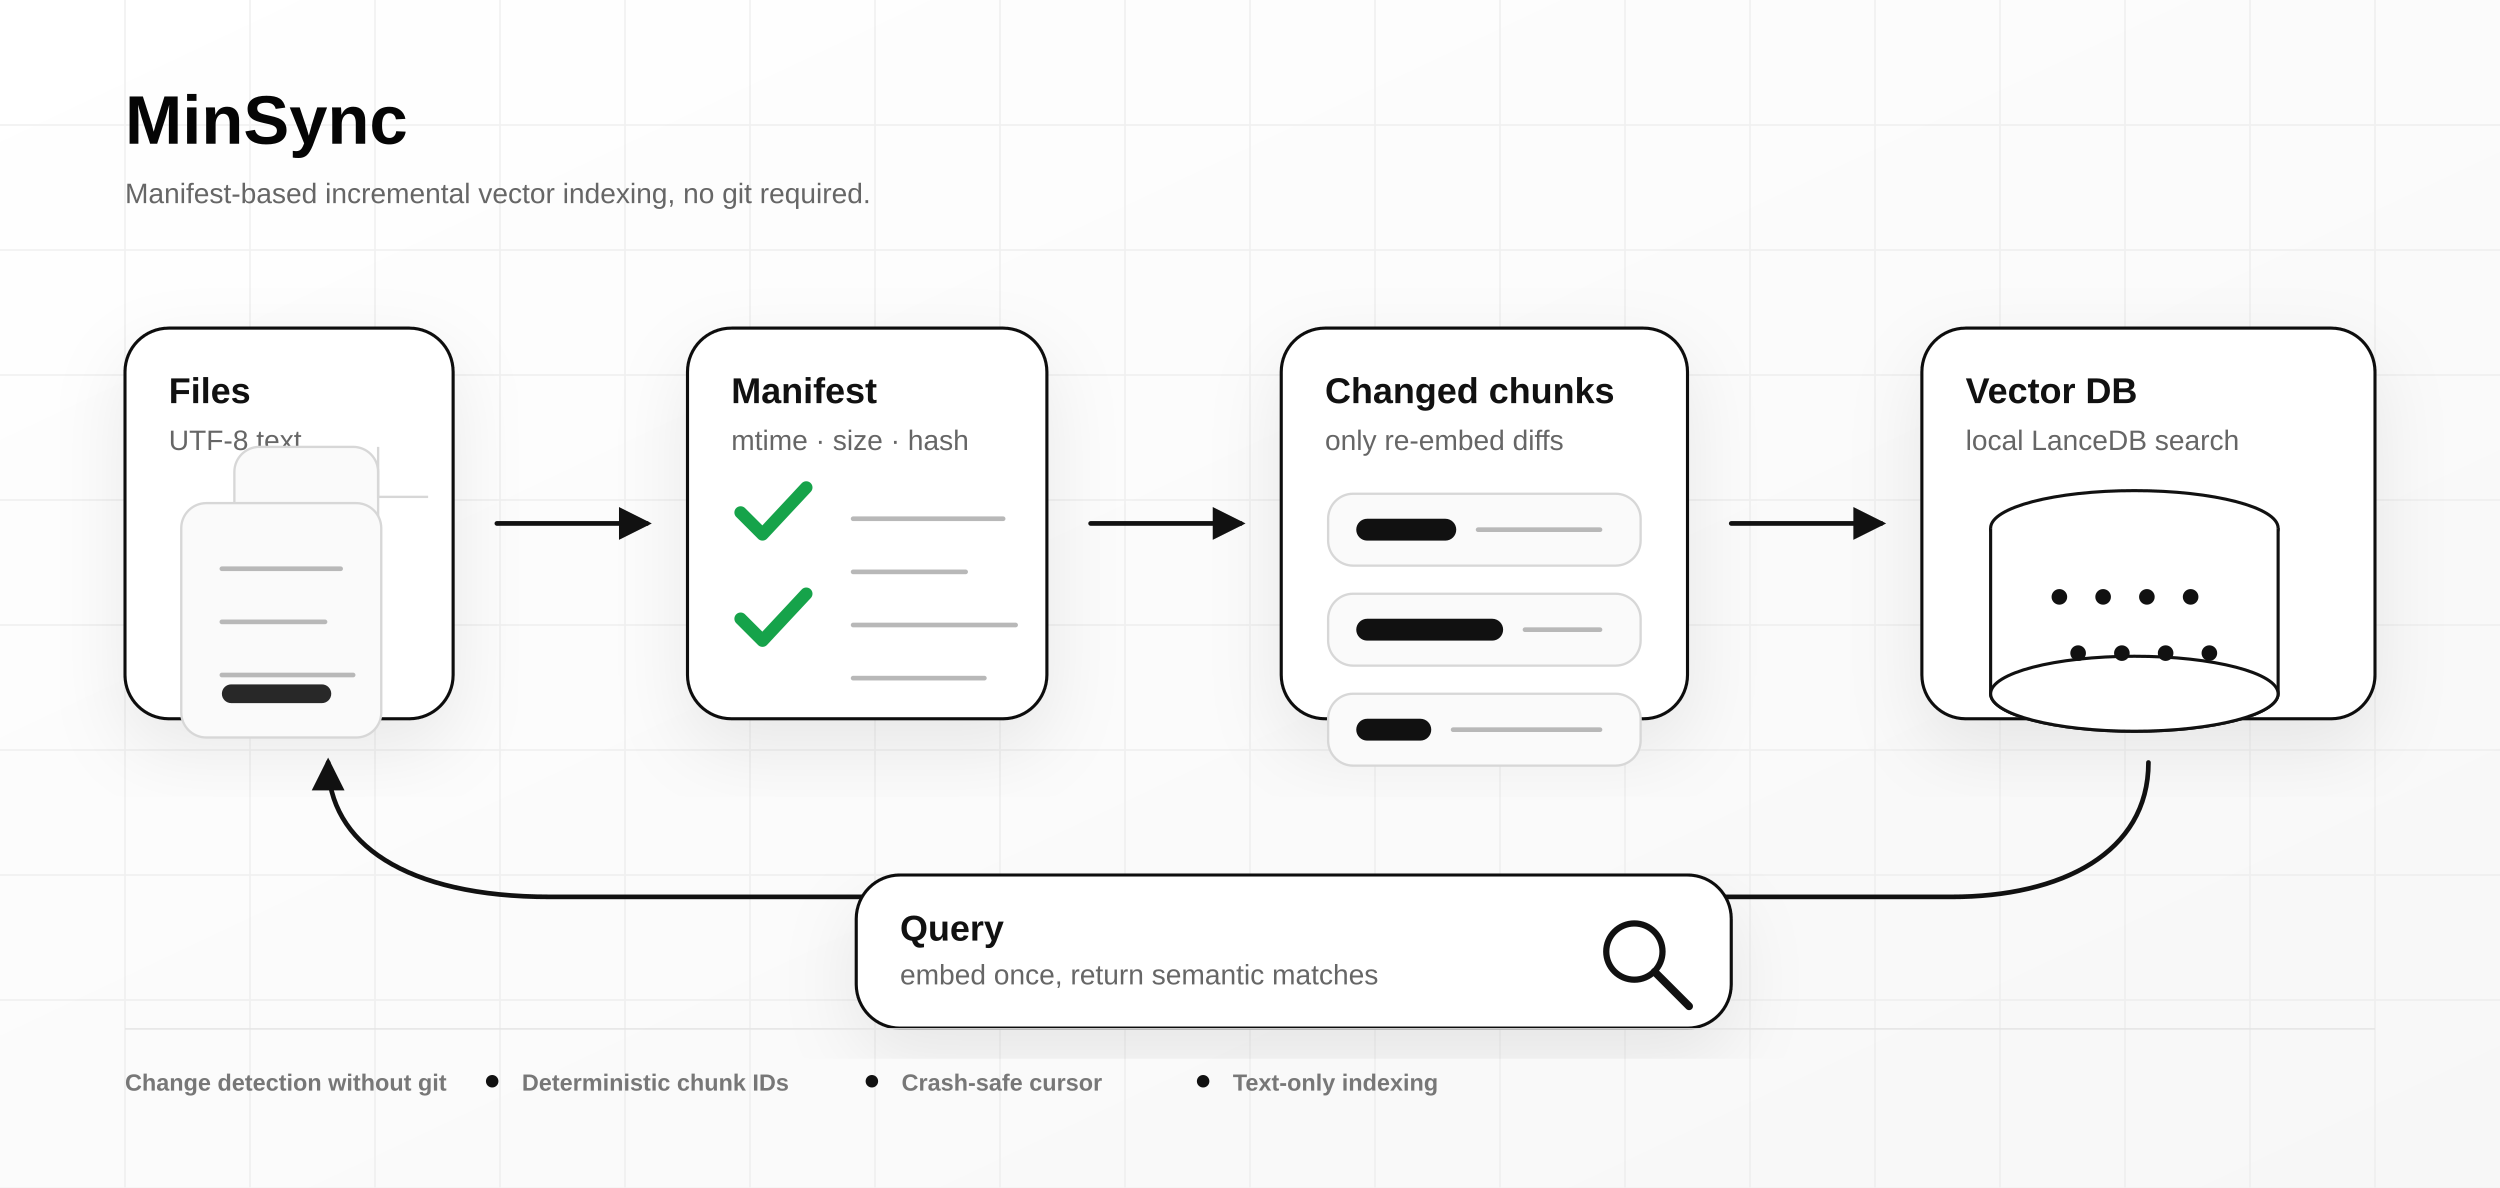
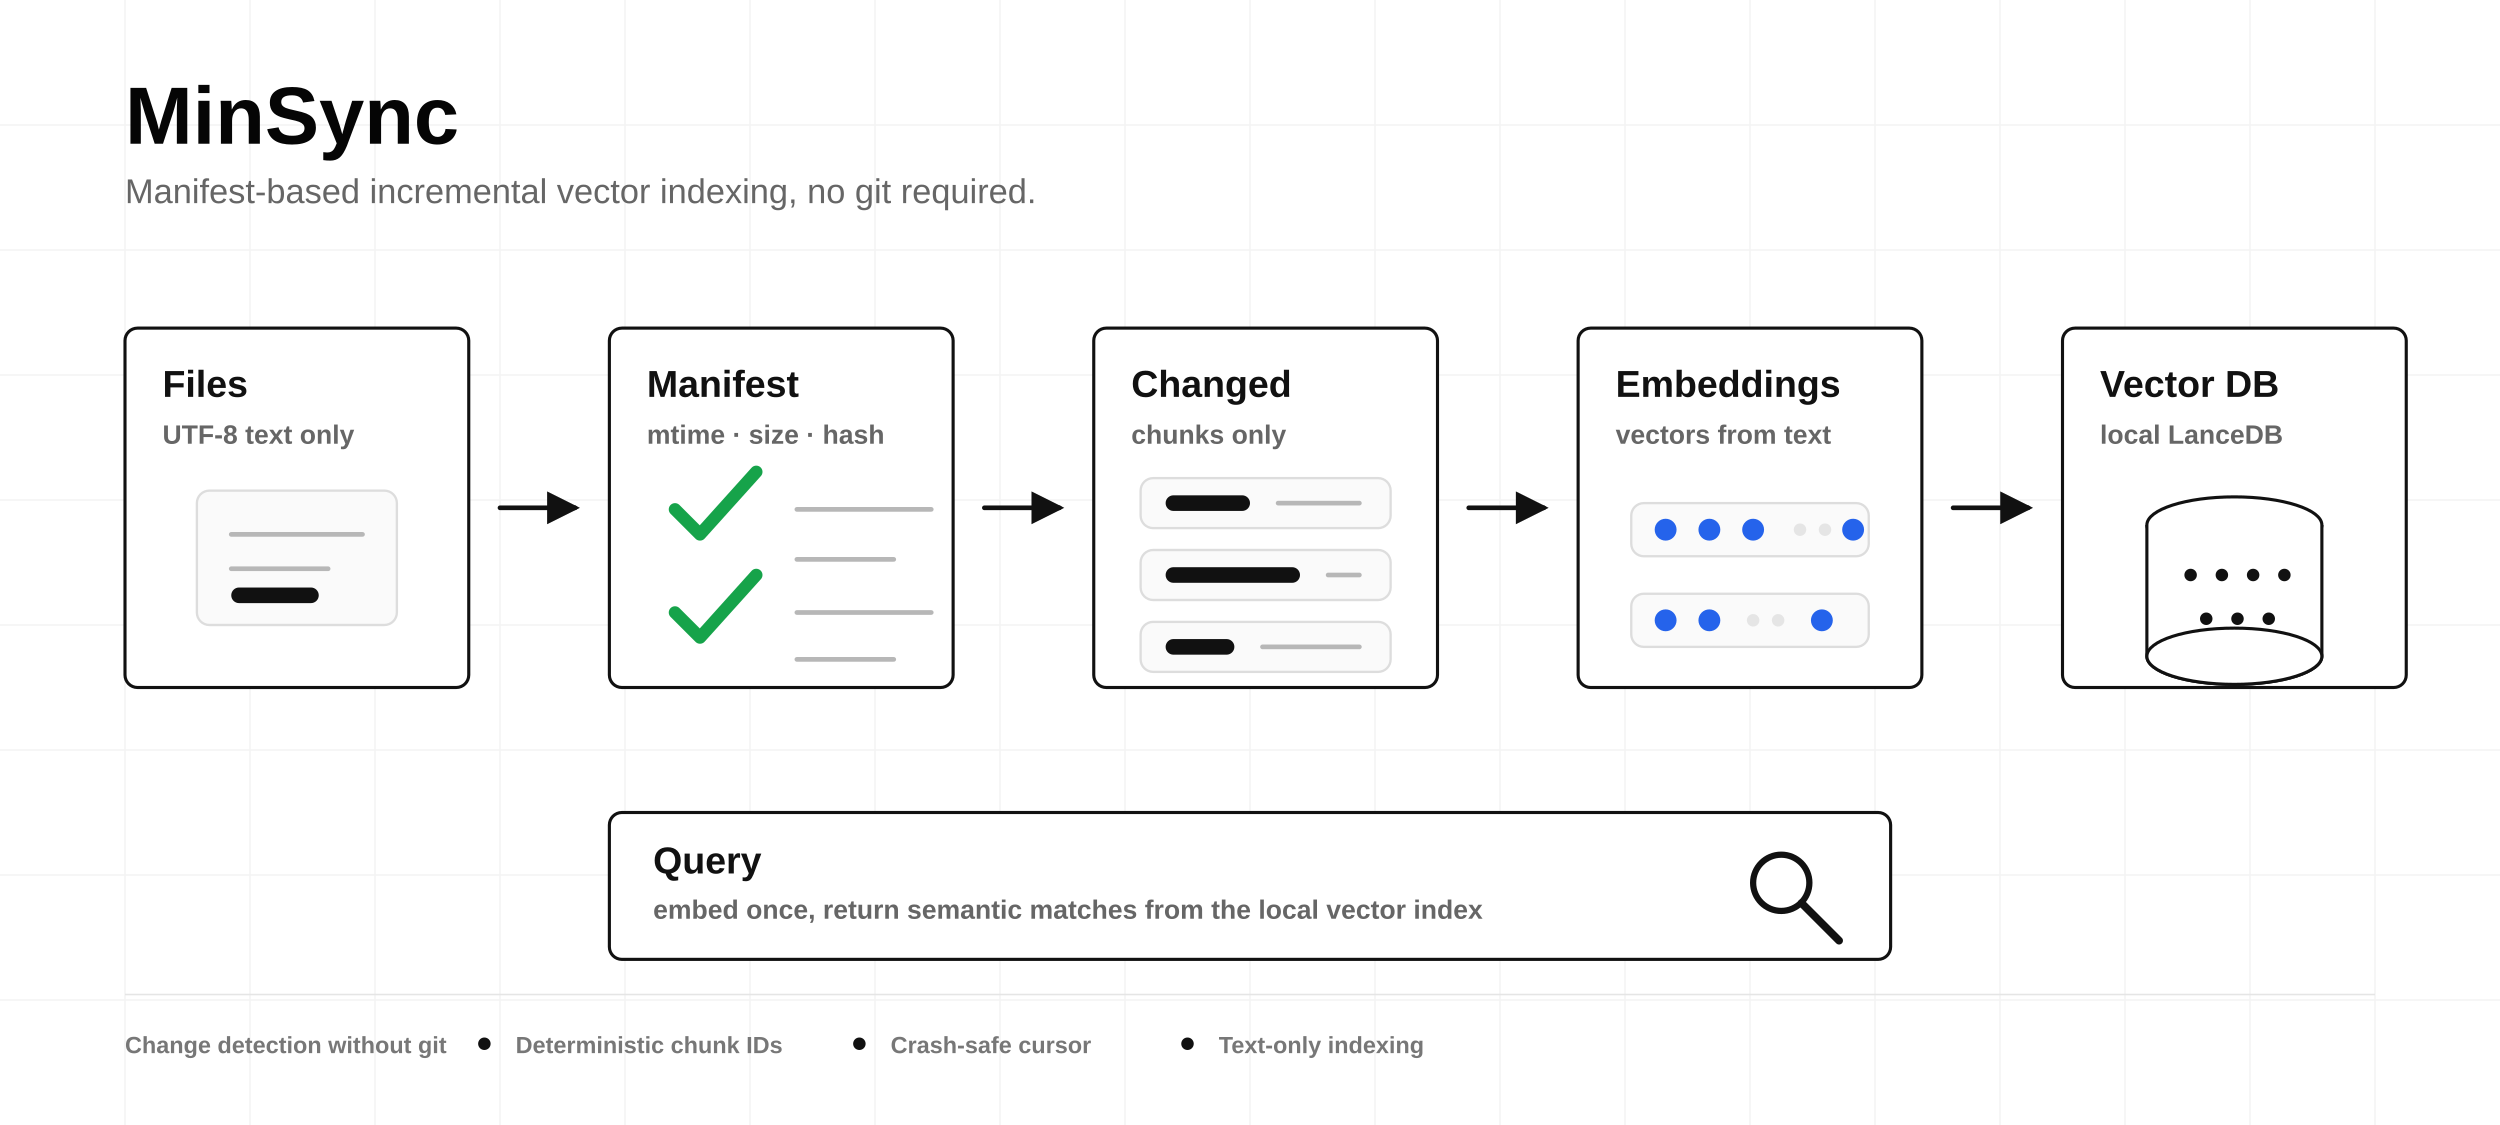
- <svg xmlns="http://www.w3.org/2000/svg" width="1600" height="760" viewBox="0 0 1600 760" role="img" aria-labelledby="title desc">
+ <svg xmlns="http://www.w3.org/2000/svg" width="1600" height="720" viewBox="0 0 1600 720" role="img" aria-labelledby="title desc">
  <defs>
-     <linearGradient id="fade" x1="0" x2="1" y1="0" y2="1">
-       <stop offset="0" stop-color="#fff" />
-       <stop offset="1" stop-color="#f7f7f7" />
-     </linearGradient>
-     <filter id="soft" x="-20%" y="-20%" width="140%" height="140%">
-       <feDropShadow dx="0" dy="18" stdDeviation="24" flood-color="#000" flood-opacity=".08" />
-     </filter>
-     <marker id="arrow" viewBox="0 0 10 10" refX="8.5" refY="5" markerWidth="7" markerHeight="7" orient="auto-start-reverse">
-       <path d="M 0 0 L 10 5 L 0 10 z" fill="#111" />
+     <marker id="arrow" viewBox="0 0 10 10" refX="8.5" refY="5" markerWidth="7" markerHeight="7" orient="auto">
+       <path d="M0 0 10 5 0 10z" fill="#111111" />
    </marker>
    <style>
-       .bg { fill: url(#fade); }
-       .grid { stroke: #eaeaea; stroke-width: 1; }
-       .card { fill: #fff; stroke: #111; stroke-width: 2; rx: 28; filter: url(#soft); }
-       .mini { fill: #fafafa; stroke: #d7d7d7; stroke-width: 1.5; rx: 16; }
-       .title { font-family: Arial, Helvetica, sans-serif; font-size: 44px; font-weight: 700; fill: #050505; letter-spacing: 0; }
-       .label { font-family: Arial, Helvetica, sans-serif; font-size: 23px; font-weight: 700; fill: #111; letter-spacing: 0; }
-       .small { font-family: Arial, Helvetica, sans-serif; font-size: 18px; font-weight: 500; fill: #666; letter-spacing: 0; }
-       .tiny { font-family: Arial, Helvetica, sans-serif; font-size: 15px; font-weight: 600; fill: #777; letter-spacing: 0; }
-       .line { stroke: #111; stroke-width: 3; fill: none; marker-end: url(#arrow); stroke-linecap: round; }
-       .muted { stroke: #b8b8b8; stroke-width: 3; stroke-linecap: round; }
-       .dark { fill: #111; }
-       .ok { fill: #16a34a; }
+       .bg { fill: #ffffff; }
+       .grid { stroke: #eeeeee; stroke-width: 1; }
+       .card { fill: #ffffff; stroke: #111111; stroke-width: 2; rx: 8; }
+       .soft { fill: #fafafa; stroke: #dddddd; stroke-width: 1.5; rx: 8; }
+       .ink { fill: #111111; }
+       .muted-fill { fill: #e5e5e5; }
+       .green { fill: #16a34a; }
      .blue { fill: #2563eb; }
+       .line { stroke: #111111; stroke-width: 3; fill: none; stroke-linecap: round; marker-end: url(#arrow); }
+       .muted-line { stroke: #b7b7b7; stroke-width: 3; fill: none; stroke-linecap: round; }
+       .title { font-family: Arial, Helvetica, sans-serif; font-size: 52px; font-weight: 700; fill: #050505; letter-spacing: 0; }
+       .subtitle { font-family: Arial, Helvetica, sans-serif; font-size: 22px; font-weight: 500; fill: #666666; letter-spacing: 0; }
+       .label { font-family: Arial, Helvetica, sans-serif; font-size: 24px; font-weight: 700; fill: #111111; letter-spacing: 0; }
+       .small { font-family: Arial, Helvetica, sans-serif; font-size: 17px; font-weight: 600; fill: #666666; letter-spacing: 0; }
+       .tiny { font-family: Arial, Helvetica, sans-serif; font-size: 15px; font-weight: 600; fill: #777777; letter-spacing: 0; }
    </style>
  </defs>
-   <rect class="bg" width="1600" height="760" />
-   <g opacity=".75">
-     <path class="grid" d="M80 0v760M160 0v760M240 0v760M320 0v760M400 0v760M480 0v760M560 0v760M640 0v760M720 0v760M800 0v760M880 0v760M960 0v760M1040 0v760M1120 0v760M1200 0v760M1280 0v760M1360 0v760M1440 0v760M1520 0v760" />
+   <rect class="bg" width="1600" height="720" />
+   <g opacity=".72">
+     <path class="grid" d="M80 0v720M160 0v720M240 0v720M320 0v720M400 0v720M480 0v720M560 0v720M640 0v720M720 0v720M800 0v720M880 0v720M960 0v720M1040 0v720M1120 0v720M1200 0v720M1280 0v720M1360 0v720M1440 0v720M1520 0v720" />
    <path class="grid" d="M0 80h1600M0 160h1600M0 240h1600M0 320h1600M0 400h1600M0 480h1600M0 560h1600M0 640h1600" />
  </g>
-   <text x="80" y="92" class="title">MinSync</text>
-   <text x="80" y="130" class="small">Manifest-based incremental vector indexing, no git required.</text>
+   <text class="title" x="80" y="92">MinSync</text>
+   <text class="subtitle" x="80" y="130">Manifest-based incremental vector indexing, no git required.</text>
  <g transform="translate(80 210)">
-     <rect class="card" width="210" height="250" />
-     <text x="28" y="48" class="label">Files</text>
-     <text x="28" y="78" class="small">UTF-8 text</text>
-     <g transform="translate(36 112)">
-       <rect class="mini" x="34" y="-36" width="92" height="114" />
-       <path d="M126 -36v32h32" fill="none" stroke="#d7d7d7" stroke-width="1.5" />
-       <rect class="mini" x="0" y="0" width="128" height="150" />
-       <path class="muted" d="M26 42h76M26 76h66M26 110h84" />
-       <rect x="26" y="116" width="70" height="12" rx="6" class="dark" opacity=".9" />
+     <rect class="card" width="220" height="230" />
+     <text class="label" x="24" y="44">Files</text>
+     <text class="small" x="24" y="74">UTF-8 text only</text>
+     <g transform="translate(46 104)">
+       <rect class="soft" x="0" y="0" width="128" height="86" />
+       <path class="muted-line" d="M22 28h84M22 50h62" />
+       <rect class="ink" x="22" y="62" width="56" height="10" rx="5" />
    </g>
  </g>
-   <path class="line" d="M318 335h96" />
-   <g transform="translate(440 210)">
-     <rect class="card" width="230" height="250" />
-     <text x="28" y="48" class="label">Manifest</text>
-     <text x="28" y="78" class="small">mtime · size · hash</text>
-     <g transform="translate(34 110)">
-       <path d="M0 8l14 14L42-8" fill="none" stroke="#16a34a" stroke-width="8" stroke-linecap="round" stroke-linejoin="round" />
-       <path class="muted" d="M72 12h96M72 46h72" />
-       <path d="M0 76l14 14 28-30" fill="none" stroke="#16a34a" stroke-width="8" stroke-linecap="round" stroke-linejoin="round" />
-       <path class="muted" d="M72 80h104M72 114h84" />
+   <path class="line" d="M320 325h48" />
+   <g transform="translate(390 210)">
+     <rect class="card" width="220" height="230" />
+     <text class="label" x="24" y="44">Manifest</text>
+     <text class="small" x="24" y="74">mtime · size · hash</text>
+     <g transform="translate(42 100)">
+       <path d="M0 16l16 16 36-40" fill="none" stroke="#16a34a" stroke-width="8" stroke-linecap="round" stroke-linejoin="round" />
+       <path class="muted-line" d="M78 16h86M78 48h62" />
+       <path d="M0 82l16 16 36-40" fill="none" stroke="#16a34a" stroke-width="8" stroke-linecap="round" stroke-linejoin="round" />
+       <path class="muted-line" d="M78 82h86M78 112h62" />
    </g>
  </g>
-   <path class="line" d="M698 335h96" />
-   <g transform="translate(820 210)">
-     <rect class="card" width="260" height="250" />
-     <text x="28" y="48" class="label">Changed chunks</text>
-     <text x="28" y="78" class="small">only re-embed diffs</text>
-     <g transform="translate(30 106)">
-       <rect class="mini" width="200" height="46" />
-       <rect class="dark" x="18" y="16" width="64" height="14" rx="7" />
-       <path class="muted" d="M96 23h78" />
-       <rect class="mini" y="64" width="200" height="46" />
-       <rect class="dark" x="18" y="80" width="94" height="14" rx="7" />
-       <path class="muted" d="M126 87h48" />
-       <rect class="mini" y="128" width="200" height="46" />
-       <rect class="dark" x="18" y="144" width="48" height="14" rx="7" />
-       <path class="muted" d="M80 151h94" />
+   <path class="line" d="M630 325h48" />
+   <g transform="translate(700 210)">
+     <rect class="card" width="220" height="230" />
+     <text class="label" x="24" y="44">Changed</text>
+     <text class="small" x="24" y="74">chunks only</text>
+     <g transform="translate(30 96)">
+       <rect class="soft" x="0" y="0" width="160" height="32" />
+       <rect class="ink" x="16" y="11" width="54" height="10" rx="5" />
+       <path class="muted-line" d="M88 16h52" />
+       <rect class="soft" x="0" y="46" width="160" height="32" />
+       <rect class="ink" x="16" y="57" width="86" height="10" rx="5" />
+       <path class="muted-line" d="M120 62h20" />
+       <rect class="soft" x="0" y="92" width="160" height="32" />
+       <rect class="ink" x="16" y="103" width="44" height="10" rx="5" />
+       <path class="muted-line" d="M78 108h62" />
    </g>
  </g>
-   <path class="line" d="M1108 335h96" />
-   <g transform="translate(1230 210)">
-     <rect class="card" width="290" height="250" />
-     <text x="28" y="48" class="label">Vector DB</text>
-     <text x="28" y="78" class="small">local LanceDB search</text>
-     <g transform="translate(44 104)">
-       <ellipse cx="92" cy="24" rx="92" ry="24" fill="#fff" stroke="#111" stroke-width="2" />
-       <path d="M0 24v106c0 13 41 24 92 24s92-11 92-24V24" fill="#fff" stroke="#111" stroke-width="2" />
-       <ellipse cx="92" cy="130" rx="92" ry="24" fill="#fff" stroke="#111" stroke-width="2" />
-       <circle class="dark" cx="44" cy="68" r="5" />
-       <circle class="dark" cx="72" cy="68" r="5" />
-       <circle class="dark" cx="100" cy="68" r="5" />
-       <circle class="dark" cx="128" cy="68" r="5" />
-       <circle class="dark" cx="56" cy="104" r="5" />
-       <circle class="dark" cx="84" cy="104" r="5" />
-       <circle class="dark" cx="112" cy="104" r="5" />
-       <circle class="dark" cx="140" cy="104" r="5" />
+   <path class="line" d="M940 325h48" />
+   <g transform="translate(1010 210)">
+     <rect class="card" width="220" height="230" />
+     <text class="label" x="24" y="44">Embeddings</text>
+     <text class="small" x="24" y="74">vectors from text</text>
+     <g transform="translate(34 112)">
+       <rect class="soft" x="0" y="0" width="152" height="34" />
+       <circle class="blue" cx="22" cy="17" r="7" />
+       <circle class="blue" cx="50" cy="17" r="7" />
+       <circle class="blue" cx="78" cy="17" r="7" />
+       <circle class="muted-fill" cx="108" cy="17" r="4" />
+       <circle class="muted-fill" cx="124" cy="17" r="4" />
+       <circle class="blue" cx="142" cy="17" r="7" />
+       <rect class="soft" x="0" y="58" width="152" height="34" />
+       <circle class="blue" cx="22" cy="75" r="7" />
+       <circle class="blue" cx="50" cy="75" r="7" />
+       <circle class="muted-fill" cx="78" cy="75" r="4" />
+       <circle class="muted-fill" cx="94" cy="75" r="4" />
+       <circle class="blue" cx="122" cy="75" r="7" />
    </g>
  </g>
-   <path class="line" d="M1375 488c0 58-56 86-126 86H352c-92 0-142-34-142-86" />
-   <g transform="translate(548 560)">
-     <rect class="card" width="560" height="98" rx="24" />
-     <text x="28" y="42" class="label">Query</text>
-     <text x="28" y="70" class="small">embed once, return semantic matches</text>
-     <circle cx="498" cy="49" r="18" fill="none" stroke="#111" stroke-width="4" />
-     <path d="M511 62l22 22" stroke="#111" stroke-width="5" stroke-linecap="round" />
+   <path class="line" d="M1250 325h48" />
+   <g transform="translate(1320 210)">
+     <rect class="card" width="220" height="230" />
+     <text class="label" x="24" y="44">Vector DB</text>
+     <text class="small" x="24" y="74">local LanceDB</text>
+     <g transform="translate(54 108)">
+       <ellipse cx="56" cy="18" rx="56" ry="18" fill="#ffffff" stroke="#111111" stroke-width="2" />
+       <path d="M0 18v84c0 10 25 18 56 18s56-8 56-18V18" fill="#ffffff" stroke="#111111" stroke-width="2" />
+       <ellipse cx="56" cy="102" rx="56" ry="18" fill="#ffffff" stroke="#111111" stroke-width="2" />
+       <circle class="ink" cx="28" cy="50" r="4" />
+       <circle class="ink" cx="48" cy="50" r="4" />
+       <circle class="ink" cx="68" cy="50" r="4" />
+       <circle class="ink" cx="88" cy="50" r="4" />
+       <circle class="ink" cx="38" cy="78" r="4" />
+       <circle class="ink" cx="58" cy="78" r="4" />
+       <circle class="ink" cx="78" cy="78" r="4" />
+     </g>
  </g>
-   <g transform="translate(80 686)">
-     <rect x="0" y="-28" width="1440" height="1" fill="#e5e5e5" />
-     <text x="0" y="12" class="tiny">Change detection without git</text>
-     <circle cx="235" cy="6" r="4" class="dark" />
-     <text x="254" y="12" class="tiny">Deterministic chunk IDs</text>
-     <circle cx="478" cy="6" r="4" class="dark" />
-     <text x="497" y="12" class="tiny">Crash-safe cursor</text>
-     <circle cx="690" cy="6" r="4" class="dark" />
-     <text x="709" y="12" class="tiny">Text-only indexing</text>
+   <g transform="translate(390 520)">
+     <rect class="card" width="820" height="94" />
+     <text class="label" x="28" y="39">Query</text>
+     <text class="small" x="28" y="68">embed once, return semantic matches from the local vector index</text>
+     <circle cx="750" cy="45" r="18" fill="none" stroke="#111111" stroke-width="4" />
+     <path d="M763 58l24 24" stroke="#111111" stroke-width="5" stroke-linecap="round" />
+   </g>
+   <g transform="translate(80 662)">
+     <rect x="0" y="-26" width="1440" height="1" fill="#e5e5e5" />
+     <text class="tiny" x="0" y="12">Change detection without git</text>
+     <circle class="ink" cx="230" cy="6" r="4" />
+     <text class="tiny" x="250" y="12">Deterministic chunk IDs</text>
+     <circle class="ink" cx="470" cy="6" r="4" />
+     <text class="tiny" x="490" y="12">Crash-safe cursor</text>
+     <circle class="ink" cx="680" cy="6" r="4" />
+     <text class="tiny" x="700" y="12">Text-only indexing</text>
  </g>
</svg>
